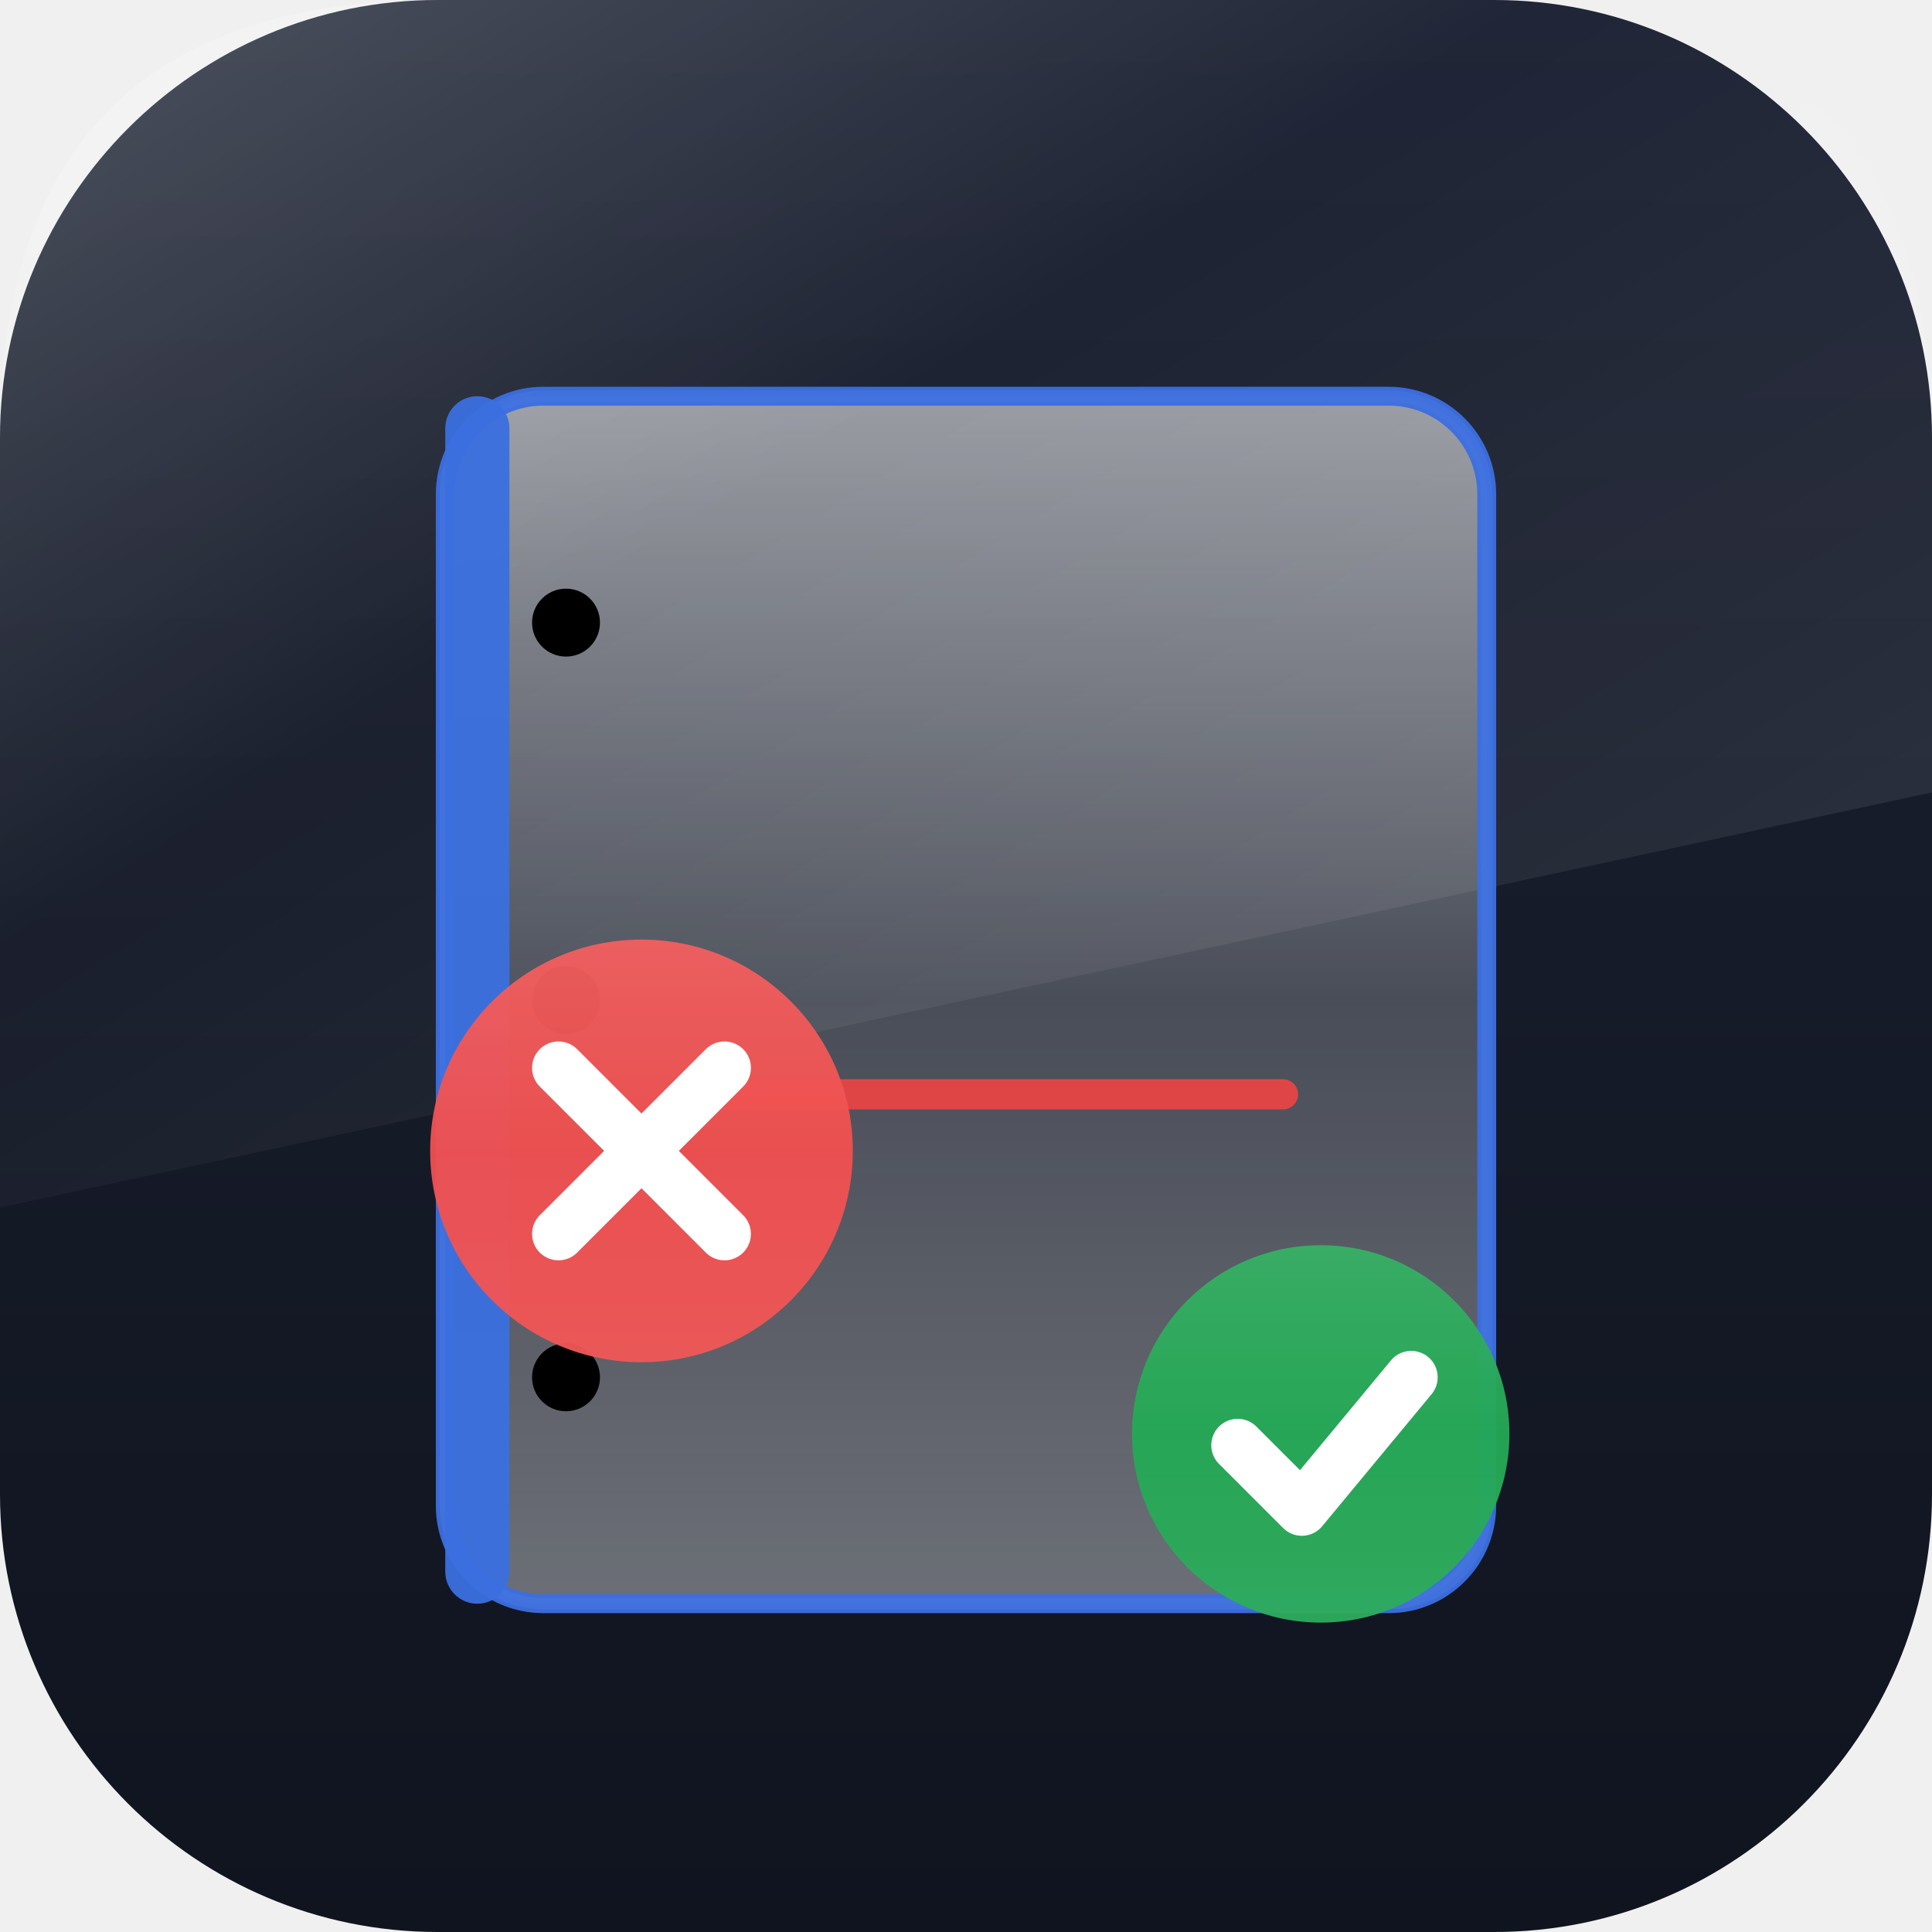
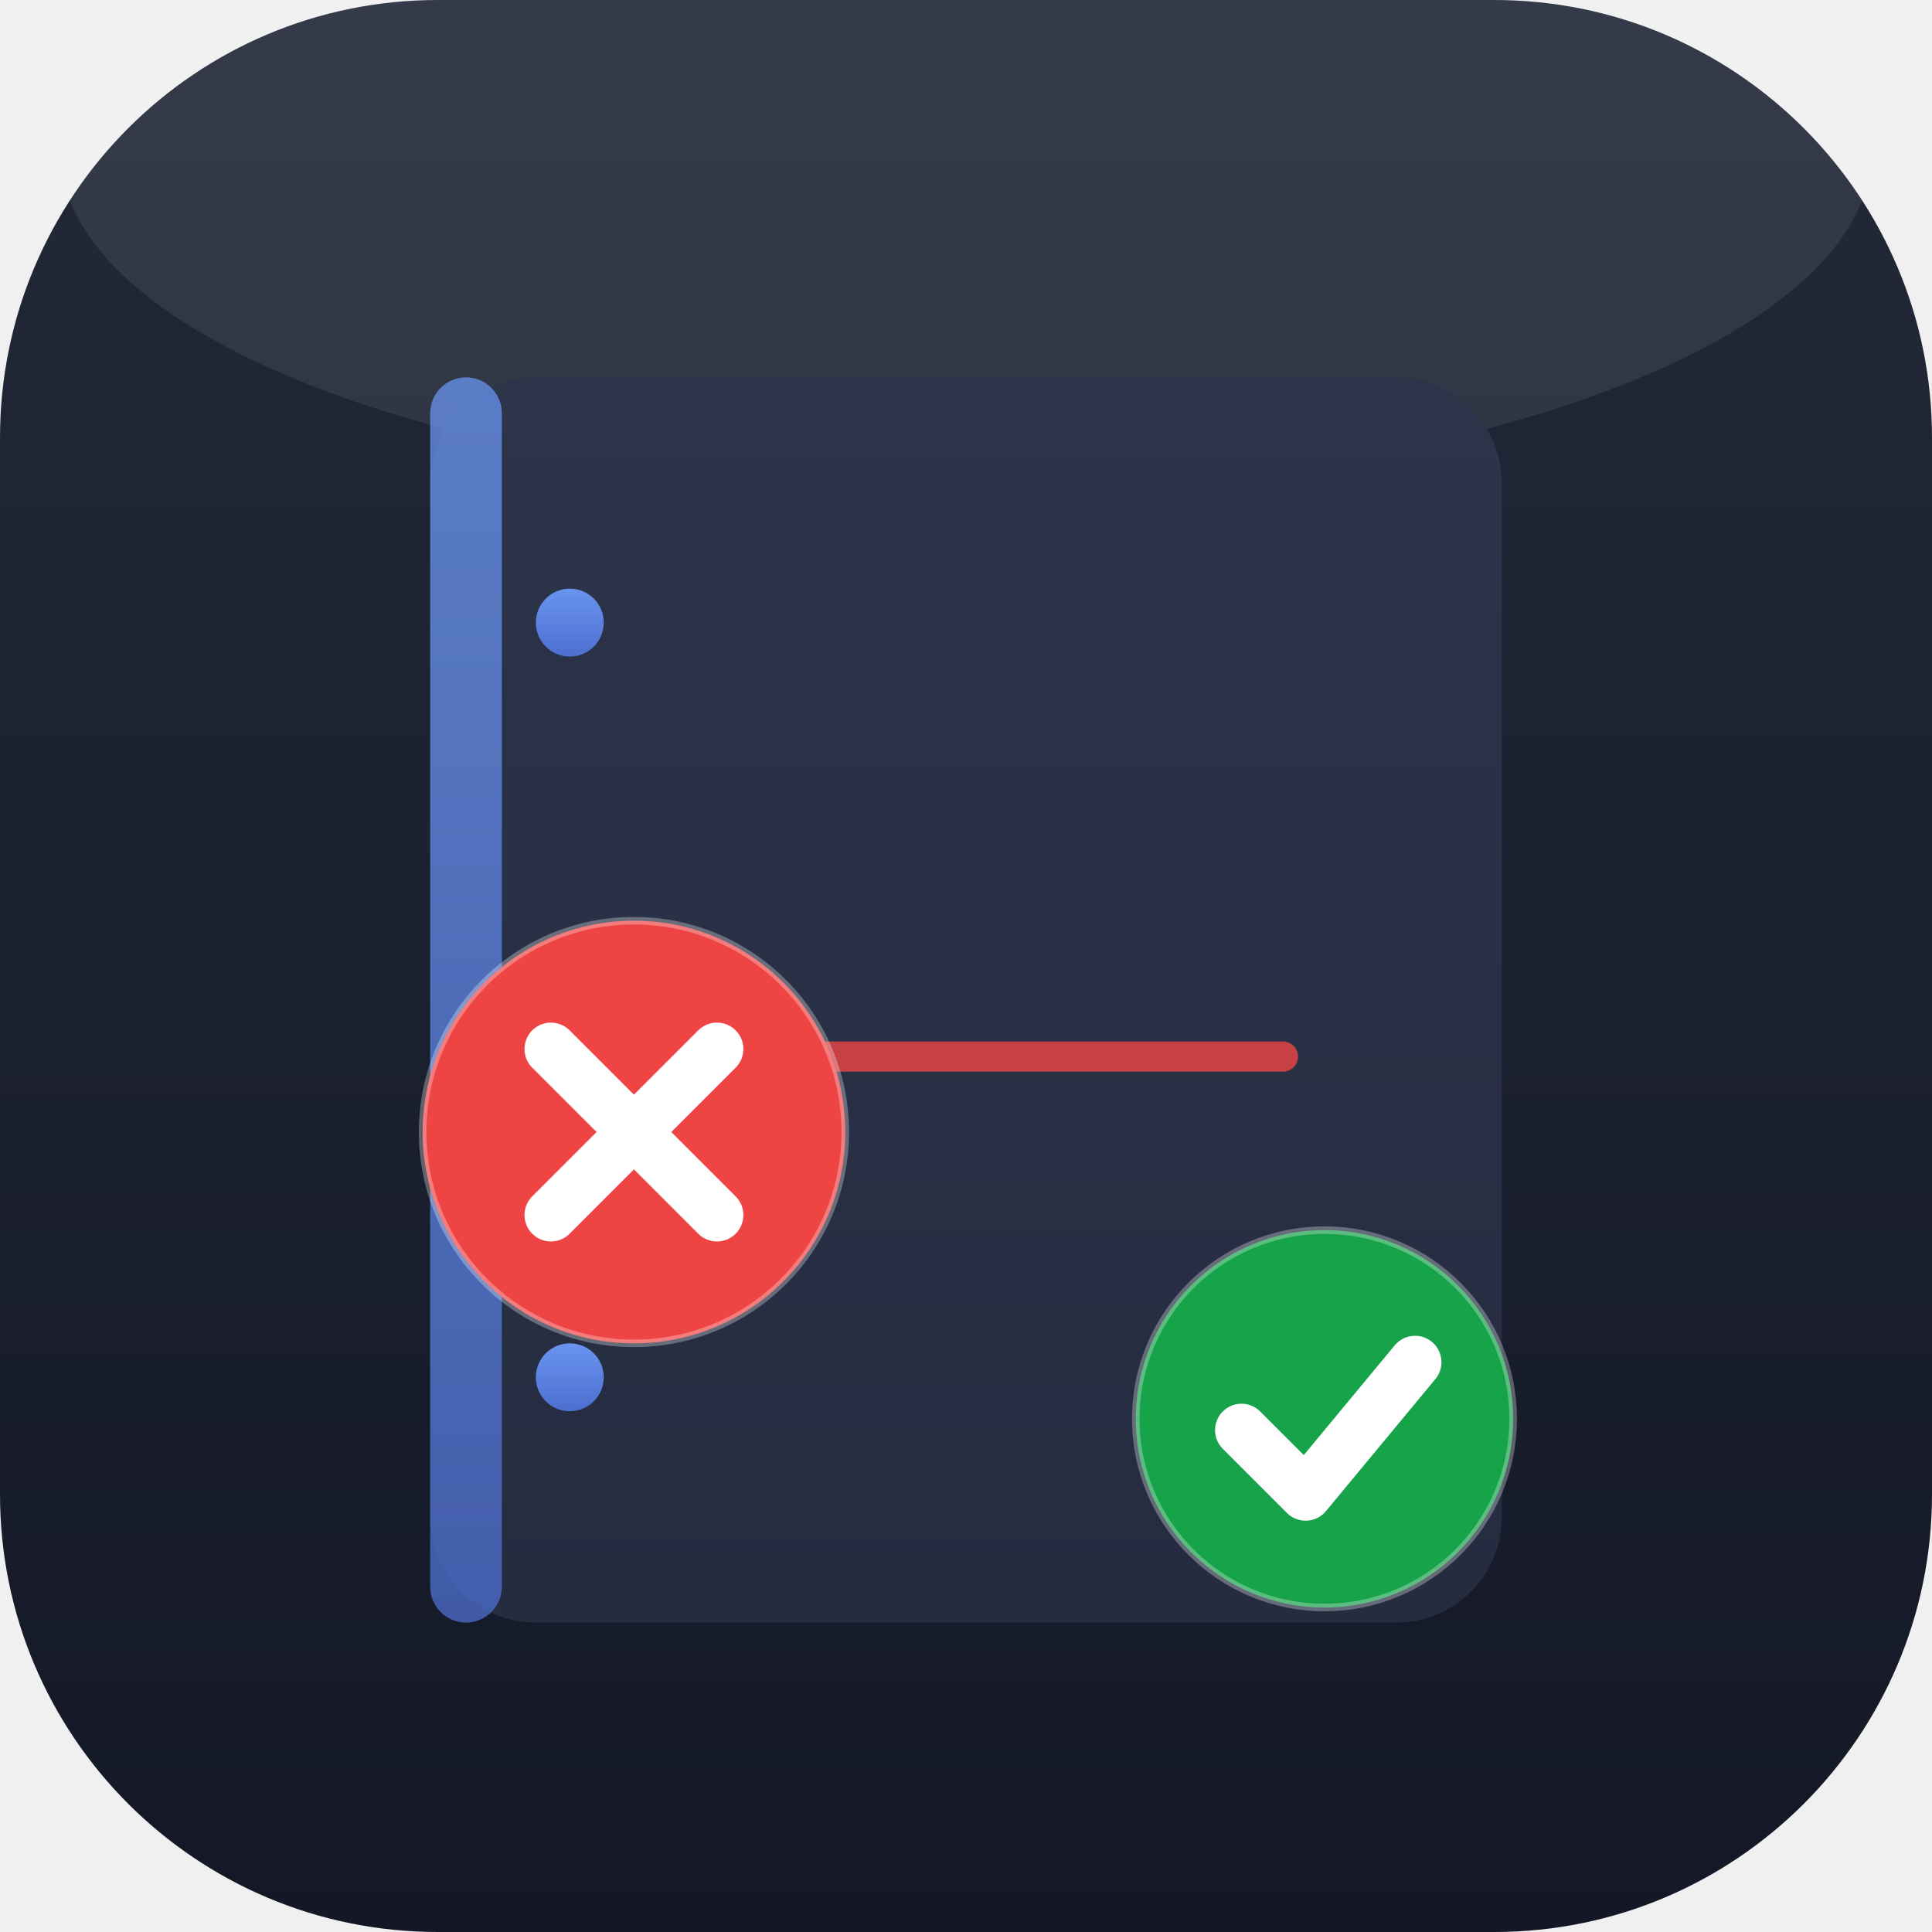
<svg xmlns="http://www.w3.org/2000/svg" viewBox="0 0 1024 1024">
  <defs>
-     <linearGradient id="bgGrad" x1="0" y1="0" x2="0" y2="1">
-       <stop offset="0" stop-color="#1c2233" />
-       <stop offset="1" stop-color="#10141f" />
+     <linearGradient id="bgL" x1="0" y1="0" x2="0" y2="1">
+       <stop offset="0" stop-color="#eef2fb" />
+       <stop offset="1" stop-color="#d8def0" />
    </linearGradient>
-     <linearGradient id="glassGrad" x1="0" y1="0" x2="0" y2="1">
-       <stop offset="0" stop-color="#ffffff" stop-opacity="0.55" />
-       <stop offset="0.5" stop-color="#ffffff" stop-opacity="0.22" />
-       <stop offset="1" stop-color="#ffffff" stop-opacity="0.38" />
+     <linearGradient id="bgD" x1="0" y1="0" x2="0" y2="1">
+       <stop offset="0" stop-color="#232939" />
+       <stop offset="1" stop-color="#141826" />
    </linearGradient>
-     <linearGradient id="sheen" x1="0" y1="0" x2="1" y2="1">
-       <stop offset="0" stop-color="#ffffff" stop-opacity="0.65" />
-       <stop offset="0.4" stop-color="#ffffff" stop-opacity="0.05" />
-       <stop offset="1" stop-color="#ffffff" stop-opacity="0.30" />
+     <linearGradient id="paperL" x1="0" y1="0" x2="0" y2="1">
+       <stop offset="0" stop-color="#ffffff" />
+       <stop offset="1" stop-color="#f4f6fc" />
+     </linearGradient>
+     <linearGradient id="paperD" x1="0" y1="0" x2="0" y2="1">
+       <stop offset="0" stop-color="#2c344a" />
+       <stop offset="1" stop-color="#252c40" />
+     </linearGradient>
+     <linearGradient id="inkL" x1="0" y1="0" x2="0" y2="1">
+       <stop offset="0" stop-color="#2b55b8" />
+       <stop offset="1" stop-color="#1e3f95" />
+     </linearGradient>
+     <linearGradient id="inkD" x1="0" y1="0" x2="0" y2="1">
+       <stop offset="0" stop-color="#6a94f0" />
+       <stop offset="1" stop-color="#4d6fd0" />
    </linearGradient>
  </defs>
-   <rect x="0" y="0" width="1024" height="1024" rx="232" fill="url(#bgGrad)" />
-   <path d="M 0 232 Q 0 0 232 0 L 792 0 Q 1024 0 1024 232 L 1024 420 L 0 640 Z" fill="url(#sheen)" opacity="0.35" />
+   <rect width="1024" height="1024" rx="232" fill="url(#bgD)" />
+   <ellipse cx="512" cy="80" rx="480" ry="180" fill="#ffffff" opacity="0.08" />
  <g>
-     <rect x="236" y="210" width="552" height="640" rx="52" fill="url(#glassGrad)" stroke="#ffffff" stroke-opacity="0.65" stroke-width="6" />
-     <rect x="236" y="210" width="552" height="640" rx="52" fill="none" stroke="#3b6fe0" stroke-opacity="0.95" stroke-width="10" />
-     <rect x="236" y="210" width="34" height="640" rx="17" fill="#3b6fe0" opacity="0.952" />
-     <g fill="INK">
-       <circle cx="300" cy="330" r="18" />
-       <circle cx="300" cy="530" r="18" />
-       <circle cx="300" cy="730" r="18" />
+     <rect x="228" y="200" width="568" height="660" rx="56" fill="url(#paperD)" />
+     <rect x="228" y="200" width="38" height="660" rx="19" fill="url(#inkD)" opacity="0.75" />
+     <g fill="url(#inkD)">
+       <circle cx="302" cy="330" r="18" />
+       <circle cx="302" cy="530" r="18" />
+       <circle cx="302" cy="730" r="18" />
    </g>
-     <g stroke="INK" stroke-width="14" stroke-linecap="round" opacity="0.55">
-       <line x1="360" y1="400" x2="690" y2="400" />
-       <line x1="360" y1="470" x2="630" y2="470" />
+     <g stroke="url(#inkD)" stroke-width="14" stroke-linecap="round" opacity="0.3">
+       <line x1="362" y1="380" x2="696" y2="380" />
+       <line x1="362" y1="448" x2="632" y2="448" />
    </g>
-     <line x1="360" y1="580" x2="680" y2="580" stroke="#ef4444" stroke-width="16" stroke-linecap="round" opacity="0.9" />
+     <line x1="362" y1="560" x2="680" y2="560" stroke="#ef4444" stroke-width="16" stroke-linecap="round" opacity="0.8" />
  </g>
-   <g transform="translate(340,610)">
-     <circle cx="0" cy="0" r="112" fill="#ef4444" opacity="0.95" />
-     <circle cx="0" cy="0" r="112" fill="url(#glassGrad)" opacity="0.25" />
+   <g transform="translate(336,600)">
+     <circle r="112" fill="#ef4444" />
+     <circle r="112" fill="none" stroke="#ffffff" stroke-opacity="0.3" stroke-width="4" />
    <g stroke="#fff" stroke-width="28" stroke-linecap="round">
      <line x1="-44" y1="-44" x2="44" y2="44" />
      <line x1="44" y1="-44" x2="-44" y2="44" />
    </g>
  </g>
-   <g transform="translate(700,760)">
-     <circle cx="0" cy="0" r="100" fill="#16a34a" opacity="0.95" />
-     <circle cx="0" cy="0" r="100" fill="url(#glassGrad)" opacity="0.25" />
+   <g transform="translate(702,752)">
+     <circle r="100" fill="#16a34a" />
+     <circle r="100" fill="none" stroke="#ffffff" stroke-opacity="0.3" stroke-width="4" />
    <path d="M -44 6 L -10 40 L 48 -30" fill="none" stroke="#fff" stroke-width="28" stroke-linecap="round" stroke-linejoin="round" />
  </g>
</svg>
